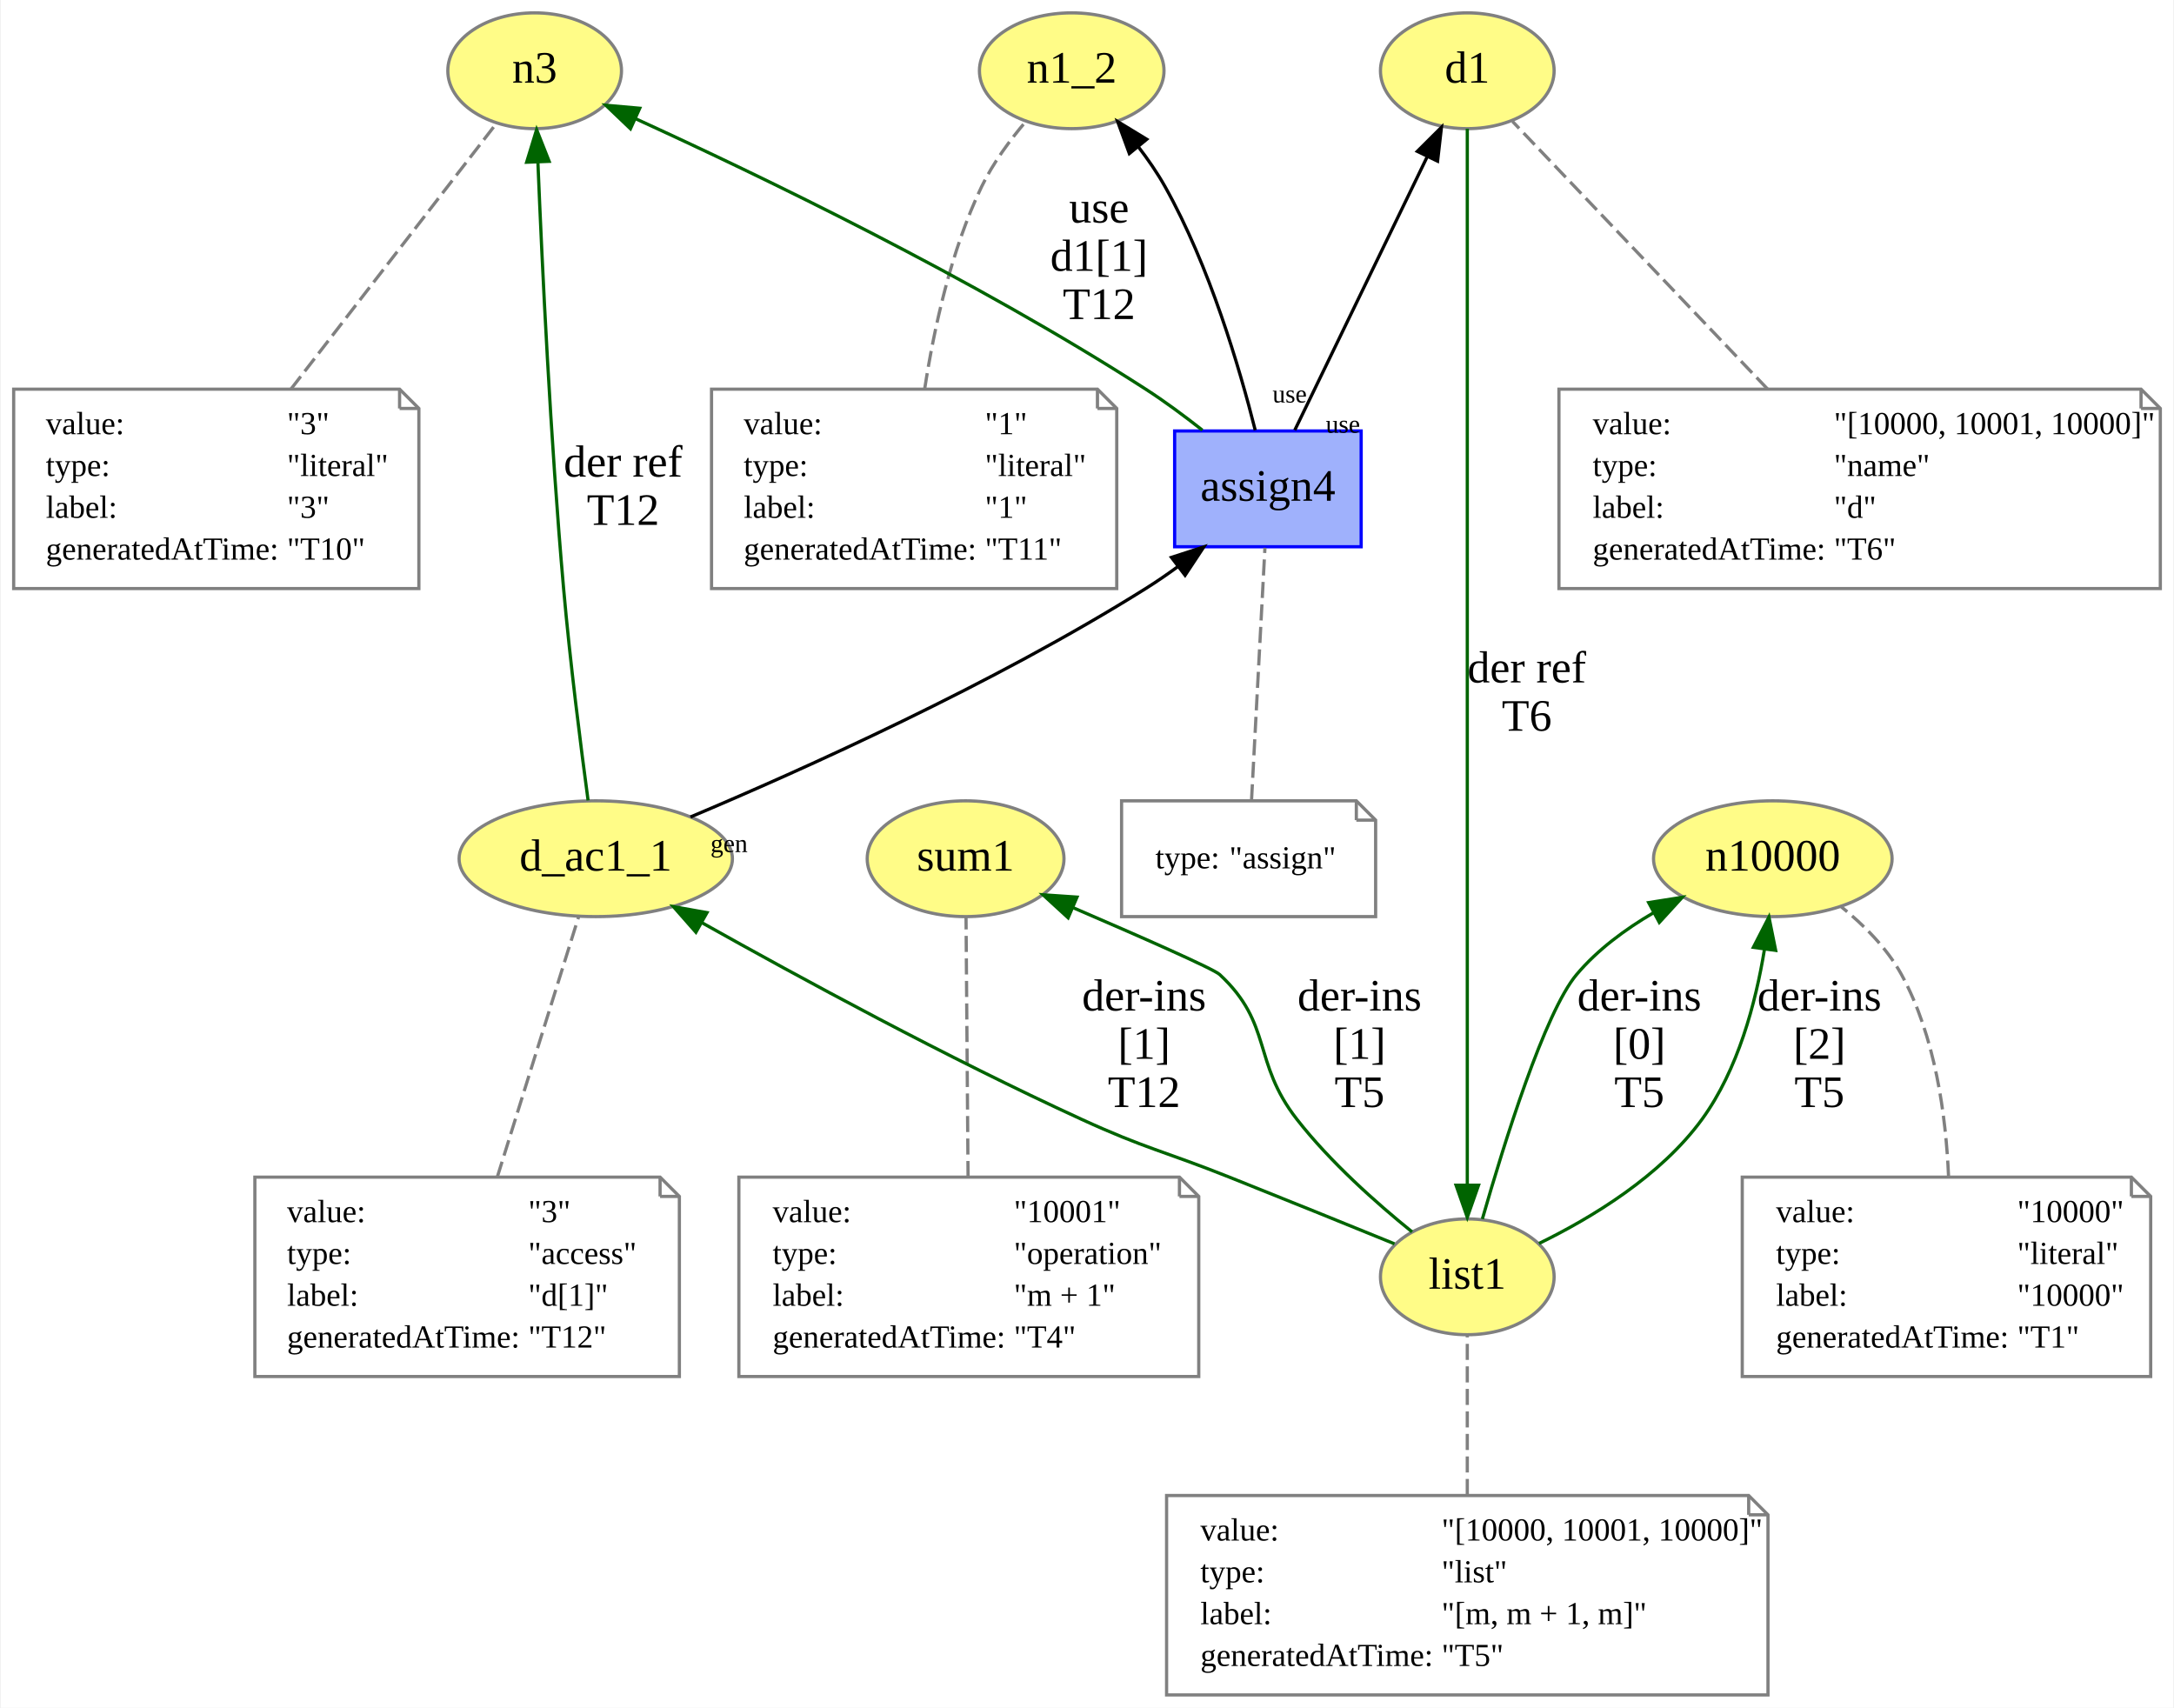
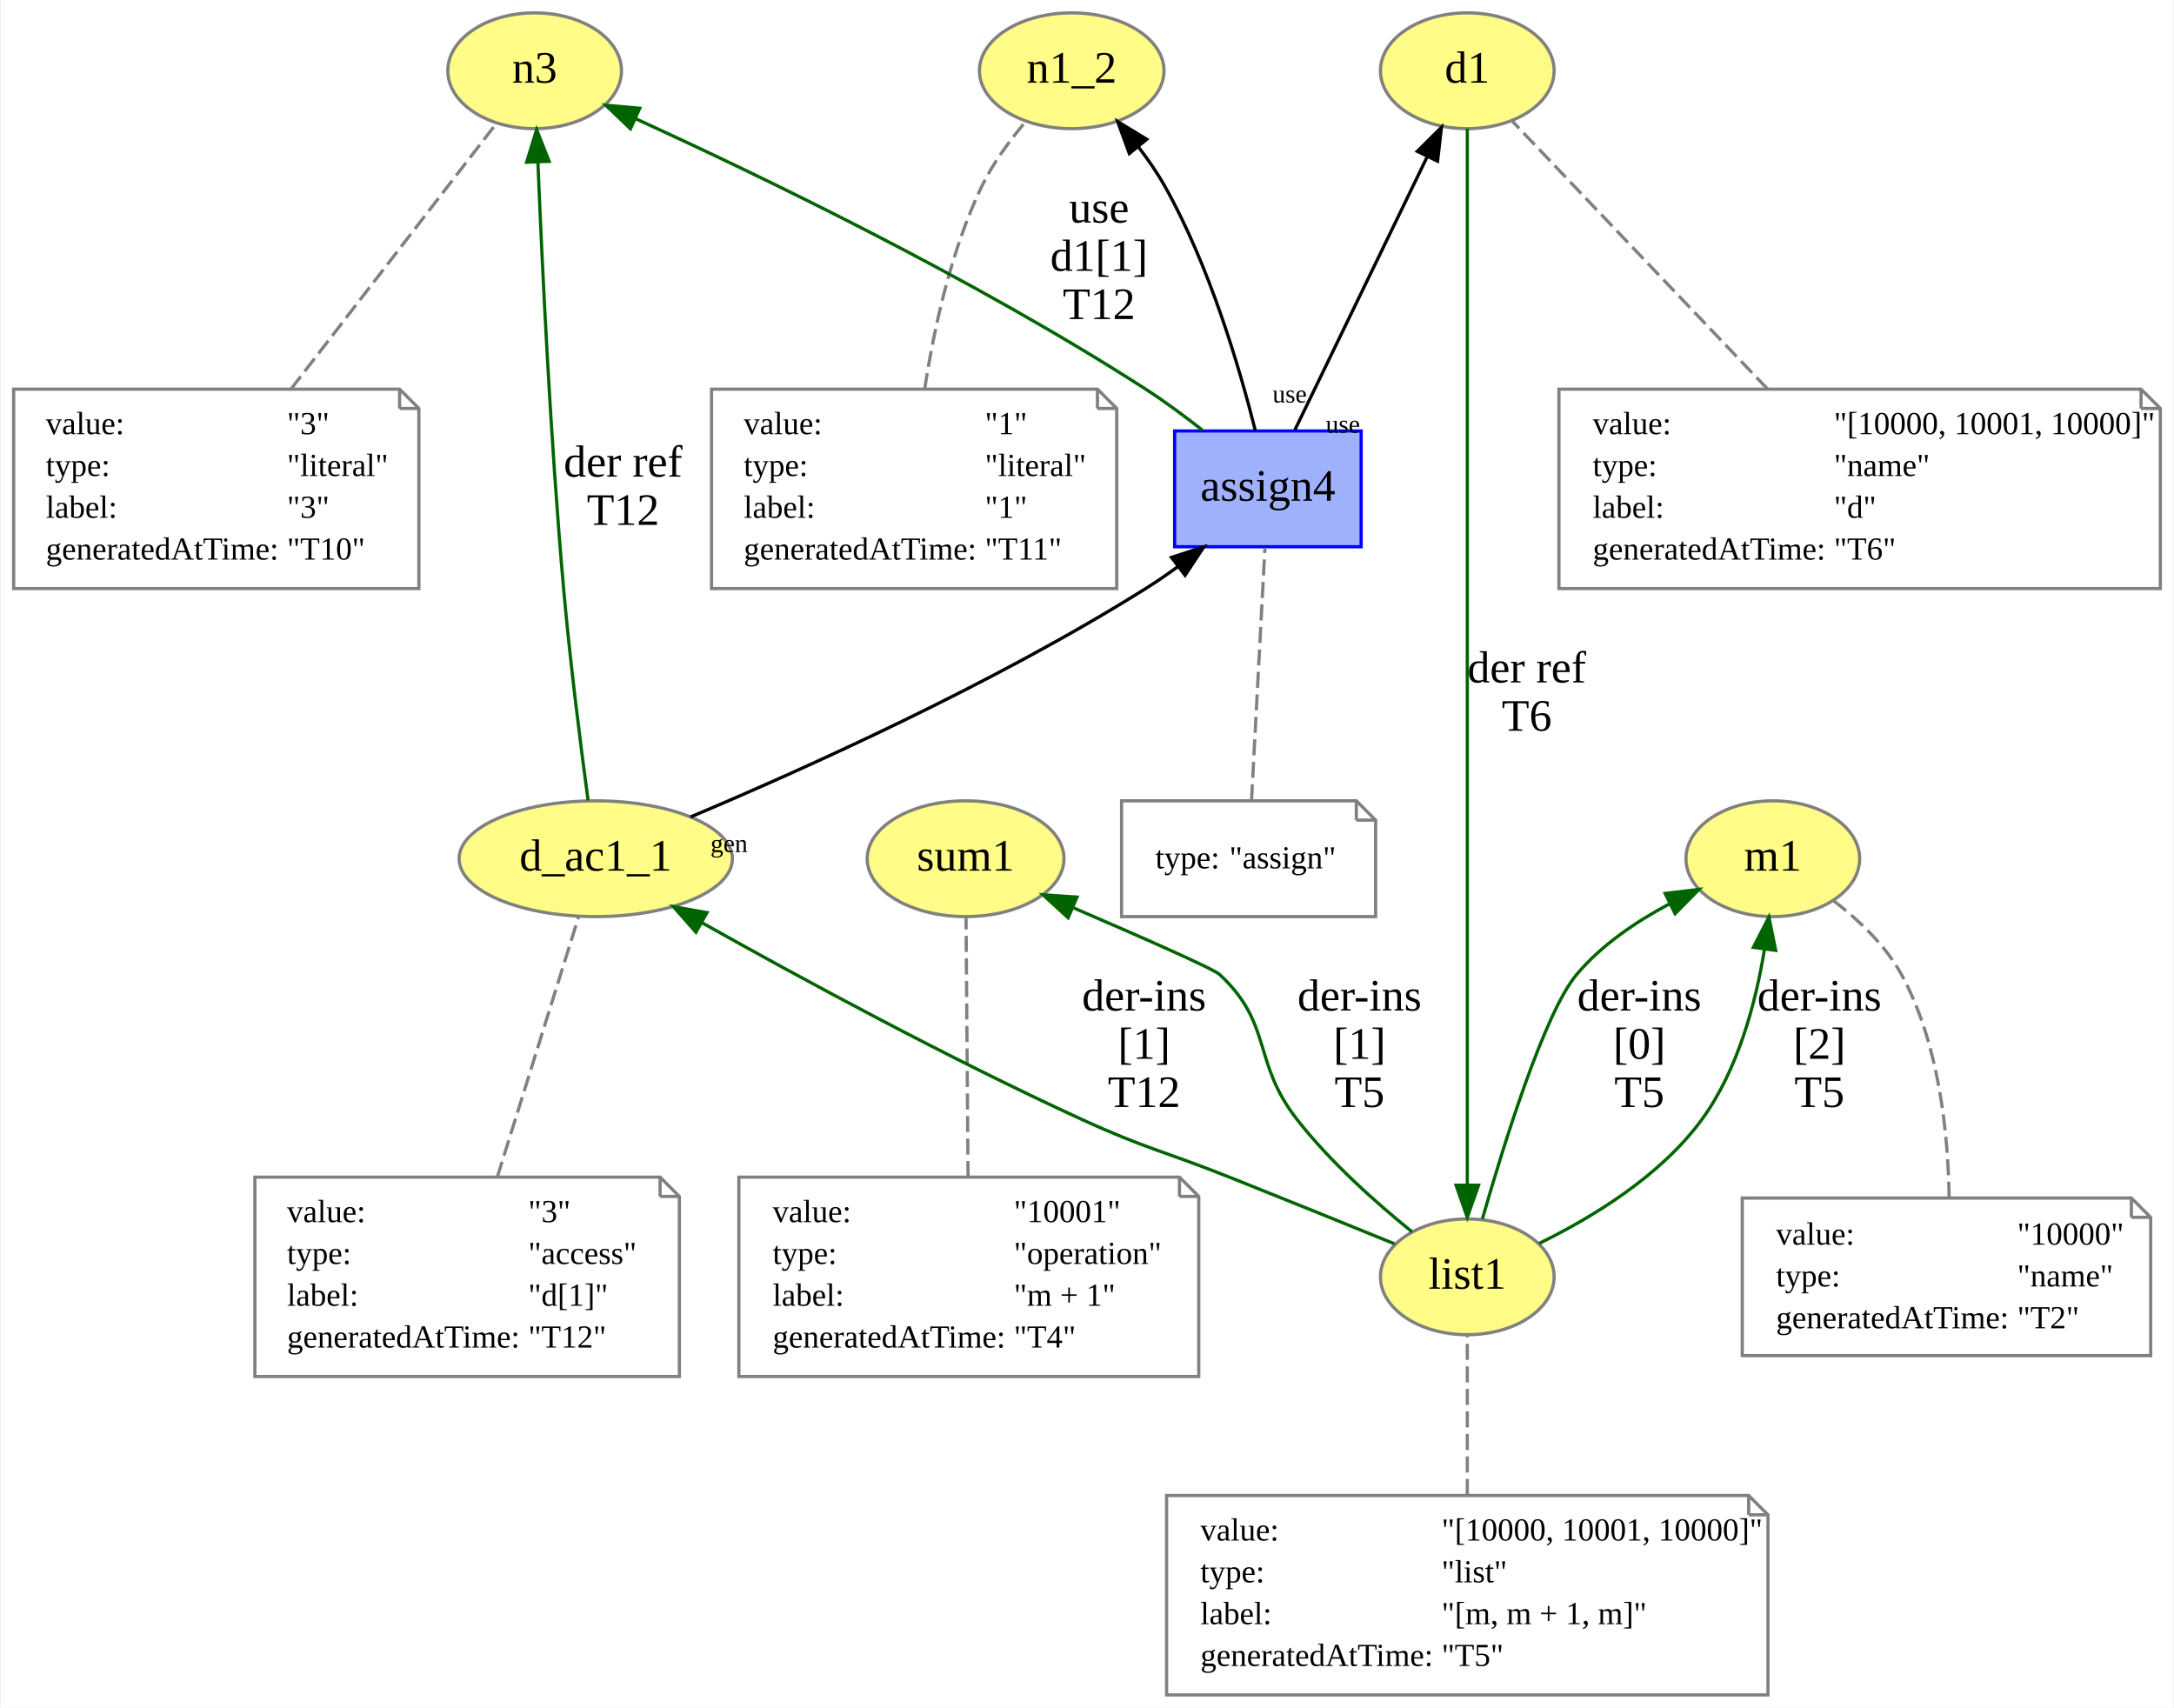
<svg xmlns="http://www.w3.org/2000/svg" xmlns:xlink="http://www.w3.org/1999/xlink" width="676pt" height="531pt" viewBox="0.00 0.00 675.50 531.00">
  <g id="graph0" class="graph" transform="scale(1 1) rotate(0) translate(4 527)">
    <polygon fill="white" stroke="none" points="-4,4 -4,-527 671.5,-527 671.5,4 -4,4" />
    <g id="node1" class="node">
      <g id="a_node1">
-         <a xlink:href="http://example.org/n10000" xlink:title="n10000">
-           <ellipse fill="#fffc87" stroke="#808080" cx="547" cy="-260" rx="37.093" ry="18" />
-           <text text-anchor="middle" x="547" y="-256.3" font-family="Times New Roman,serif" font-size="14.00">n10000</text>
+         <a xlink:href="http://example.org/m1" xlink:title="m1">
+           <ellipse fill="#fffc87" stroke="#808080" cx="547" cy="-260" rx="27" ry="18" />
+           <text text-anchor="middle" x="547" y="-256.3" font-family="Times New Roman,serif" font-size="14.00">m1</text>
        </a>
      </g>
    </g>
    <g id="node2" class="node">
-       <polygon fill="none" stroke="gray" points="658.5,-161 537.5,-161 537.5,-99 664.5,-99 664.5,-155 658.5,-161" />
-       <polyline fill="none" stroke="gray" points="658.5,-161 658.5,-155 " />
-       <polyline fill="none" stroke="gray" points="664.5,-155 658.5,-155 " />
-       <text text-anchor="start" x="548" y="-147" font-family="Times New Roman,serif" font-size="10.00">value:</text>
-       <text text-anchor="start" x="623" y="-147" font-family="Times New Roman,serif" font-size="10.00">"10000"</text>
-       <text text-anchor="start" x="548" y="-134" font-family="Times New Roman,serif" font-size="10.00">type:</text>
-       <text text-anchor="start" x="623" y="-134" font-family="Times New Roman,serif" font-size="10.00">"literal"</text>
-       <text text-anchor="start" x="548" y="-121" font-family="Times New Roman,serif" font-size="10.00">label:</text>
-       <text text-anchor="start" x="623" y="-121" font-family="Times New Roman,serif" font-size="10.00">"10000"</text>
-       <text text-anchor="start" x="548" y="-108" font-family="Times New Roman,serif" font-size="10.00">generatedAtTime:</text>
-       <text text-anchor="start" x="623" y="-108" font-family="Times New Roman,serif" font-size="10.00">"T1"</text>
+       <polygon fill="none" stroke="gray" points="658.5,-154.5 537.5,-154.5 537.5,-105.5 664.5,-105.5 664.5,-148.5 658.5,-154.5" />
+       <polyline fill="none" stroke="gray" points="658.5,-154.5 658.5,-148.5 " />
+       <polyline fill="none" stroke="gray" points="664.5,-148.5 658.5,-148.5 " />
+       <text text-anchor="start" x="548" y="-140" font-family="Times New Roman,serif" font-size="10.00">value:</text>
+       <text text-anchor="start" x="623" y="-140" font-family="Times New Roman,serif" font-size="10.00">"10000"</text>
+       <text text-anchor="start" x="548" y="-127" font-family="Times New Roman,serif" font-size="10.00">type:</text>
+       <text text-anchor="start" x="623" y="-127" font-family="Times New Roman,serif" font-size="10.00">"name"</text>
+       <text text-anchor="start" x="548" y="-114" font-family="Times New Roman,serif" font-size="10.00">generatedAtTime:</text>
+       <text text-anchor="start" x="623" y="-114" font-family="Times New Roman,serif" font-size="10.00">"T2"</text>
    </g>
    <g id="edge1" class="edge">
-       <path fill="none" stroke="gray" stroke-dasharray="5,2" d="M601.648,-161.156C600.846,-180.225 597.503,-204.806 587,-224 582.482,-232.257 575.214,-239.49 568.105,-245.205" />
+       <path fill="none" stroke="gray" stroke-dasharray="5,2" d="M601.834,-154.579C601.543,-174.278 598.757,-202.515 587,-224 582.039,-233.066 573.763,-240.899 566.021,-246.842" />
    </g>
    <g id="node3" class="node">
      <g id="a_node3">
        <a xlink:href="http://example.org/sum1" xlink:title="sum1">
          <ellipse fill="#fffc87" stroke="#808080" cx="296" cy="-260" rx="30.595" ry="18" />
          <text text-anchor="middle" x="296" y="-256.3" font-family="Times New Roman,serif" font-size="14.00">sum1</text>
        </a>
      </g>
    </g>
    <g id="node4" class="node">
      <polygon fill="none" stroke="gray" points="362.5,-161 225.5,-161 225.5,-99 368.5,-99 368.5,-155 362.5,-161" />
      <polyline fill="none" stroke="gray" points="362.5,-161 362.5,-155 " />
      <polyline fill="none" stroke="gray" points="368.5,-155 362.5,-155 " />
      <text text-anchor="start" x="236" y="-147" font-family="Times New Roman,serif" font-size="10.00">value:</text>
      <text text-anchor="start" x="311" y="-147" font-family="Times New Roman,serif" font-size="10.00">"10001"</text>
      <text text-anchor="start" x="236" y="-134" font-family="Times New Roman,serif" font-size="10.00">type:</text>
      <text text-anchor="start" x="311" y="-134" font-family="Times New Roman,serif" font-size="10.00">"operation"</text>
      <text text-anchor="start" x="236" y="-121" font-family="Times New Roman,serif" font-size="10.00">label:</text>
      <text text-anchor="start" x="311" y="-121" font-family="Times New Roman,serif" font-size="10.00">"m + 1"</text>
      <text text-anchor="start" x="236" y="-108" font-family="Times New Roman,serif" font-size="10.00">generatedAtTime:</text>
      <text text-anchor="start" x="311" y="-108" font-family="Times New Roman,serif" font-size="10.00">"T4"</text>
    </g>
    <g id="edge2" class="edge">
      <path fill="none" stroke="gray" stroke-dasharray="5,2" d="M296.766,-161.01C296.569,-186.134 296.296,-221.102 296.135,-241.76" />
    </g>
    <g id="node5" class="node">
      <g id="a_node5">
        <a xlink:href="http://example.org/list1" xlink:title="list1">
          <ellipse fill="#fffc87" stroke="#808080" cx="452" cy="-130" rx="27" ry="18" />
          <text text-anchor="middle" x="452" y="-126.3" font-family="Times New Roman,serif" font-size="14.00">list1</text>
        </a>
      </g>
    </g>
    <g id="edge4" class="edge">
-       <path fill="none" stroke="darkgreen" d="M456.687,-147.986C463.413,-171.454 476.086,-212.234 486,-224 492.481,-231.692 501.109,-238.058 509.829,-243.155" />
-       <polygon fill="darkgreen" stroke="darkgreen" points="508.399,-246.359 518.865,-248.009 511.712,-240.193 508.399,-246.359" />
+       <path fill="none" stroke="darkgreen" d="M456.687,-147.986C463.413,-171.454 476.086,-212.234 486,-224 493.71,-233.15 504.456,-240.424 514.785,-245.917" />
+       <polygon fill="darkgreen" stroke="darkgreen" points="513.533,-249.201 524.053,-250.463 516.616,-242.917 513.533,-249.201" />
      <text text-anchor="middle" x="505.5" y="-212.8" font-family="Times New Roman,serif" font-size="14.00">der-ins</text>
      <text text-anchor="middle" x="505.5" y="-197.8" font-family="Times New Roman,serif" font-size="14.00">[0]</text>
      <text text-anchor="middle" x="505.5" y="-182.8" font-family="Times New Roman,serif" font-size="14.00">T5</text>
    </g>
    <g id="edge6" class="edge">
      <path fill="none" stroke="darkgreen" d="M474.315,-140.38C490.662,-148.356 512.154,-161.335 525,-179 536.189,-194.386 541.688,-215.189 544.391,-231.725" />
      <polygon fill="darkgreen" stroke="darkgreen" points="540.958,-232.449 545.795,-241.875 547.892,-231.49 540.958,-232.449" />
      <text text-anchor="middle" x="561.5" y="-212.8" font-family="Times New Roman,serif" font-size="14.00">der-ins</text>
      <text text-anchor="middle" x="561.5" y="-197.8" font-family="Times New Roman,serif" font-size="14.00">[2]</text>
      <text text-anchor="middle" x="561.5" y="-182.8" font-family="Times New Roman,serif" font-size="14.00">T5</text>
    </g>
    <g id="edge5" class="edge">
      <path fill="none" stroke="darkgreen" d="M434.826,-143.978C423.693,-152.973 409.383,-165.687 399,-179 385.06,-196.873 391.601,-208.567 375,-224 373.094,-225.771 350.048,-235.904 329.336,-244.814" />
      <polygon fill="darkgreen" stroke="darkgreen" points="327.881,-241.63 320.069,-248.788 330.639,-248.064 327.881,-241.63" />
      <text text-anchor="middle" x="418.5" y="-212.8" font-family="Times New Roman,serif" font-size="14.00">der-ins</text>
      <text text-anchor="middle" x="418.5" y="-197.8" font-family="Times New Roman,serif" font-size="14.00">[1]</text>
      <text text-anchor="middle" x="418.5" y="-182.8" font-family="Times New Roman,serif" font-size="14.00">T5</text>
    </g>
    <g id="node13" class="node">
      <g id="a_node13">
        <a xlink:href="http://example.org/d_ac1_1" xlink:title="d_ac1_1">
          <ellipse fill="#fffc87" stroke="#808080" cx="181" cy="-260" rx="42.494" ry="18" />
          <text text-anchor="middle" x="181" y="-256.3" font-family="Times New Roman,serif" font-size="14.00">d_ac1_1</text>
        </a>
      </g>
    </g>
    <g id="edge12" class="edge">
      <path fill="none" stroke="darkgreen" d="M429.358,-140.262C414.724,-146.228 395.257,-154.126 378,-161 357.605,-169.124 351.955,-169.846 332,-179 290.457,-198.057 244.228,-223.151 213.998,-240.113" />
      <polygon fill="darkgreen" stroke="darkgreen" points="212.145,-237.14 205.153,-245.101 215.583,-243.237 212.145,-237.14" />
      <text text-anchor="middle" x="351.5" y="-212.8" font-family="Times New Roman,serif" font-size="14.00">der-ins</text>
      <text text-anchor="middle" x="351.5" y="-197.8" font-family="Times New Roman,serif" font-size="14.00">[1]</text>
      <text text-anchor="middle" x="351.5" y="-182.8" font-family="Times New Roman,serif" font-size="14.00">T12</text>
    </g>
    <g id="node6" class="node">
      <polygon fill="none" stroke="gray" points="539.5,-62 358.5,-62 358.5,-0 545.5,-0 545.5,-56 539.5,-62" />
      <polyline fill="none" stroke="gray" points="539.5,-62 539.5,-56 " />
      <polyline fill="none" stroke="gray" points="545.5,-56 539.5,-56 " />
      <text text-anchor="start" x="369" y="-48" font-family="Times New Roman,serif" font-size="10.00">value:</text>
      <text text-anchor="start" x="444" y="-48" font-family="Times New Roman,serif" font-size="10.00">"[10000, 10001, 10000]"</text>
      <text text-anchor="start" x="369" y="-35" font-family="Times New Roman,serif" font-size="10.00">type:</text>
      <text text-anchor="start" x="444" y="-35" font-family="Times New Roman,serif" font-size="10.00">"list"</text>
      <text text-anchor="start" x="369" y="-22" font-family="Times New Roman,serif" font-size="10.00">label:</text>
      <text text-anchor="start" x="444" y="-22" font-family="Times New Roman,serif" font-size="10.00">"[m, m + 1, m]"</text>
      <text text-anchor="start" x="369" y="-9" font-family="Times New Roman,serif" font-size="10.00">generatedAtTime:</text>
      <text text-anchor="start" x="444" y="-9" font-family="Times New Roman,serif" font-size="10.00">"T5"</text>
    </g>
    <g id="edge3" class="edge">
      <path fill="none" stroke="gray" stroke-dasharray="5,2" d="M452,-62.16C452,-78.51 452,-98.122 452,-111.859" />
    </g>
    <g id="node7" class="node">
      <g id="a_node7">
        <a xlink:href="http://example.org/d1" xlink:title="d1">
          <ellipse fill="#fffc87" stroke="#808080" cx="452" cy="-505" rx="27" ry="18" />
          <text text-anchor="middle" x="452" y="-501.3" font-family="Times New Roman,serif" font-size="14.00">d1</text>
        </a>
      </g>
    </g>
    <g id="edge8" class="edge">
      <path fill="none" stroke="darkgreen" d="M452,-486.977C452,-427.964 452,-231.79 452,-158.733" />
      <polygon fill="darkgreen" stroke="darkgreen" points="455.5,-158.49 452,-148.49 448.5,-158.49 455.5,-158.49" />
      <text text-anchor="middle" x="470.5" y="-314.8" font-family="Times New Roman,serif" font-size="14.00">der ref</text>
      <text text-anchor="middle" x="470.5" y="-299.8" font-family="Times New Roman,serif" font-size="14.00">T6</text>
    </g>
    <g id="node8" class="node">
      <polygon fill="none" stroke="gray" points="661.5,-406 480.5,-406 480.5,-344 667.5,-344 667.5,-400 661.5,-406" />
      <polyline fill="none" stroke="gray" points="661.5,-406 661.5,-400 " />
      <polyline fill="none" stroke="gray" points="667.5,-400 661.5,-400 " />
      <text text-anchor="start" x="491" y="-392" font-family="Times New Roman,serif" font-size="10.00">value:</text>
      <text text-anchor="start" x="566" y="-392" font-family="Times New Roman,serif" font-size="10.00">"[10000, 10001, 10000]"</text>
      <text text-anchor="start" x="491" y="-379" font-family="Times New Roman,serif" font-size="10.00">type:</text>
      <text text-anchor="start" x="566" y="-379" font-family="Times New Roman,serif" font-size="10.00">"name"</text>
      <text text-anchor="start" x="491" y="-366" font-family="Times New Roman,serif" font-size="10.00">label:</text>
      <text text-anchor="start" x="566" y="-366" font-family="Times New Roman,serif" font-size="10.00">"d"</text>
      <text text-anchor="start" x="491" y="-353" font-family="Times New Roman,serif" font-size="10.00">generatedAtTime:</text>
      <text text-anchor="start" x="566" y="-353" font-family="Times New Roman,serif" font-size="10.00">"T6"</text>
    </g>
    <g id="edge7" class="edge">
      <path fill="none" stroke="gray" stroke-dasharray="5,2" d="M545.396,-406.01C520.465,-432.168 485.361,-468.998 466.07,-489.238" />
    </g>
    <g id="node9" class="node">
      <g id="a_node9">
        <a xlink:href="http://example.org/n3" xlink:title="n3">
          <ellipse fill="#fffc87" stroke="#808080" cx="162" cy="-505" rx="27" ry="18" />
          <text text-anchor="middle" x="162" y="-501.3" font-family="Times New Roman,serif" font-size="14.00">n3</text>
        </a>
      </g>
    </g>
    <g id="node10" class="node">
      <polygon fill="none" stroke="gray" points="120,-406 0,-406 0,-344 126,-344 126,-400 120,-406" />
      <polyline fill="none" stroke="gray" points="120,-406 120,-400 " />
      <polyline fill="none" stroke="gray" points="126,-400 120,-400 " />
      <text text-anchor="start" x="10" y="-392" font-family="Times New Roman,serif" font-size="10.00">value:</text>
      <text text-anchor="start" x="85" y="-392" font-family="Times New Roman,serif" font-size="10.00">"3"</text>
      <text text-anchor="start" x="10" y="-379" font-family="Times New Roman,serif" font-size="10.00">type:</text>
      <text text-anchor="start" x="85" y="-379" font-family="Times New Roman,serif" font-size="10.00">"literal"</text>
      <text text-anchor="start" x="10" y="-366" font-family="Times New Roman,serif" font-size="10.00">label:</text>
      <text text-anchor="start" x="85" y="-366" font-family="Times New Roman,serif" font-size="10.00">"3"</text>
      <text text-anchor="start" x="10" y="-353" font-family="Times New Roman,serif" font-size="10.00">generatedAtTime:</text>
      <text text-anchor="start" x="85" y="-353" font-family="Times New Roman,serif" font-size="10.00">"T10"</text>
    </g>
    <g id="edge9" class="edge">
      <path fill="none" stroke="gray" stroke-dasharray="5,2" d="M86.211,-406.01C106.214,-431.873 134.285,-468.167 150.047,-488.545" />
    </g>
    <g id="node11" class="node">
      <g id="a_node11">
        <a xlink:href="http://example.org/n1_2" xlink:title="n1_2">
          <ellipse fill="#fffc87" stroke="#808080" cx="329" cy="-505" rx="28.695" ry="18" />
          <text text-anchor="middle" x="329" y="-501.3" font-family="Times New Roman,serif" font-size="14.00">n1_2</text>
        </a>
      </g>
    </g>
    <g id="node12" class="node">
      <polygon fill="none" stroke="gray" points="337,-406 217,-406 217,-344 343,-344 343,-400 337,-406" />
      <polyline fill="none" stroke="gray" points="337,-406 337,-400 " />
      <polyline fill="none" stroke="gray" points="343,-400 337,-400 " />
      <text text-anchor="start" x="227" y="-392" font-family="Times New Roman,serif" font-size="10.00">value:</text>
      <text text-anchor="start" x="302" y="-392" font-family="Times New Roman,serif" font-size="10.00">"1"</text>
      <text text-anchor="start" x="227" y="-379" font-family="Times New Roman,serif" font-size="10.00">type:</text>
      <text text-anchor="start" x="302" y="-379" font-family="Times New Roman,serif" font-size="10.00">"literal"</text>
      <text text-anchor="start" x="227" y="-366" font-family="Times New Roman,serif" font-size="10.00">label:</text>
      <text text-anchor="start" x="302" y="-366" font-family="Times New Roman,serif" font-size="10.00">"1"</text>
      <text text-anchor="start" x="227" y="-353" font-family="Times New Roman,serif" font-size="10.00">generatedAtTime:</text>
      <text text-anchor="start" x="302" y="-353" font-family="Times New Roman,serif" font-size="10.00">"T11"</text>
    </g>
    <g id="edge10" class="edge">
      <path fill="none" stroke="gray" stroke-dasharray="5,2" d="M283.275,-406.038C286.161,-424.835 291.456,-449.162 301,-469 304.509,-476.293 309.787,-483.437 314.819,-489.349" />
    </g>
    <g id="edge18" class="edge">
      <path fill="none" stroke="darkgreen" d="M178.612,-278.135C176.353,-294.894 173.016,-321.157 171,-344 166.908,-390.359 164.321,-444.448 163.019,-476.372" />
      <polygon fill="darkgreen" stroke="darkgreen" points="159.509,-476.56 162.612,-486.69 166.504,-476.836 159.509,-476.56" />
      <text text-anchor="middle" x="189.5" y="-378.8" font-family="Times New Roman,serif" font-size="14.00">der ref</text>
      <text text-anchor="middle" x="189.5" y="-363.8" font-family="Times New Roman,serif" font-size="14.00">T12</text>
    </g>
    <g id="node15" class="node">
      <g id="a_node15">
        <a xlink:href="http://example.org/assign4" xlink:title="assign4">
          <polygon fill="#9fb1fc" stroke="#0000ff" points="419,-393 361,-393 361,-357 419,-357 419,-393" />
          <text text-anchor="middle" x="390" y="-371.3" font-family="Times New Roman,serif" font-size="14.00">assign4</text>
        </a>
      </g>
    </g>
    <g id="edge17" class="edge">
      <path fill="none" stroke="black" d="M210.454,-272.977C245.363,-287.69 304.751,-314.372 352,-344 355.349,-346.1 358.75,-348.441 362.071,-350.864" />
      <polygon fill="black" stroke="black" points="360.008,-353.692 370.086,-356.963 364.247,-348.122 360.008,-353.692" />
      <text text-anchor="middle" x="222.449" y="-262.07" font-family="Times New Roman,serif" font-size="8.00">gen</text>
    </g>
    <g id="node14" class="node">
      <polygon fill="none" stroke="gray" points="201,-161 75,-161 75,-99 207,-99 207,-155 201,-161" />
      <polyline fill="none" stroke="gray" points="201,-161 201,-155 " />
      <polyline fill="none" stroke="gray" points="207,-155 201,-155 " />
      <text text-anchor="start" x="85" y="-147" font-family="Times New Roman,serif" font-size="10.00">value:</text>
      <text text-anchor="start" x="160" y="-147" font-family="Times New Roman,serif" font-size="10.00">"3"</text>
      <text text-anchor="start" x="85" y="-134" font-family="Times New Roman,serif" font-size="10.00">type:</text>
      <text text-anchor="start" x="160" y="-134" font-family="Times New Roman,serif" font-size="10.00">"access"</text>
      <text text-anchor="start" x="85" y="-121" font-family="Times New Roman,serif" font-size="10.00">label:</text>
      <text text-anchor="start" x="160" y="-121" font-family="Times New Roman,serif" font-size="10.00">"d[1]"</text>
      <text text-anchor="start" x="85" y="-108" font-family="Times New Roman,serif" font-size="10.00">generatedAtTime:</text>
      <text text-anchor="start" x="160" y="-108" font-family="Times New Roman,serif" font-size="10.00">"T12"</text>
    </g>
    <g id="edge11" class="edge">
      <path fill="none" stroke="gray" stroke-dasharray="5,2" d="M150.378,-161.01C158.275,-186.282 169.285,-221.513 175.726,-242.123" />
    </g>
    <g id="edge14" class="edge">
      <path fill="none" stroke="black" d="M398.362,-393.263C408.971,-415.167 427.361,-453.131 439.604,-478.409" />
      <polygon fill="black" stroke="black" points="436.458,-479.942 443.967,-487.416 442.758,-476.89 436.458,-479.942" />
      <text text-anchor="middle" x="413.322" y="-392.45" font-family="Times New Roman,serif" font-size="8.00">use</text>
    </g>
    <g id="edge16" class="edge">
      <path fill="none" stroke="darkgreen" d="M369.627,-393.252C364.067,-397.632 357.936,-402.177 352,-406 298.641,-440.37 231.787,-472.552 193.278,-490.132" />
      <polygon fill="darkgreen" stroke="darkgreen" points="191.788,-486.964 184.123,-494.279 194.676,-493.341 191.788,-486.964" />
      <text text-anchor="middle" x="337.5" y="-457.8" font-family="Times New Roman,serif" font-size="14.00">use</text>
      <text text-anchor="middle" x="337.5" y="-442.8" font-family="Times New Roman,serif" font-size="14.00">d1[1]</text>
      <text text-anchor="middle" x="337.5" y="-427.8" font-family="Times New Roman,serif" font-size="14.00">T12</text>
    </g>
    <g id="edge15" class="edge">
      <path fill="none" stroke="black" d="M386.062,-393.237C381.213,-412.519 371.878,-444.286 358,-469 355.614,-473.249 352.692,-477.484 349.631,-481.466" />
      <polygon fill="black" stroke="black" points="346.919,-479.253 343.281,-489.204 352.33,-483.694 346.919,-479.253" />
      <text text-anchor="middle" x="396.758" y="-401.853" font-family="Times New Roman,serif" font-size="8.00">use</text>
    </g>
    <g id="node16" class="node">
      <polygon fill="none" stroke="gray" points="417.5,-278 344.5,-278 344.5,-242 423.5,-242 423.5,-272 417.5,-278" />
      <polyline fill="none" stroke="gray" points="417.5,-278 417.5,-272 " />
      <polyline fill="none" stroke="gray" points="423.5,-272 417.5,-272 " />
      <text text-anchor="start" x="355" y="-257" font-family="Times New Roman,serif" font-size="10.00">type:</text>
      <text text-anchor="start" x="378" y="-257" font-family="Times New Roman,serif" font-size="10.00">"assign"</text>
    </g>
    <g id="edge13" class="edge">
      <path fill="none" stroke="gray" stroke-dasharray="5,2" d="M384.911,-278.162C386.039,-299.401 387.948,-335.363 389.08,-356.676" />
    </g>
  </g>
</svg>
